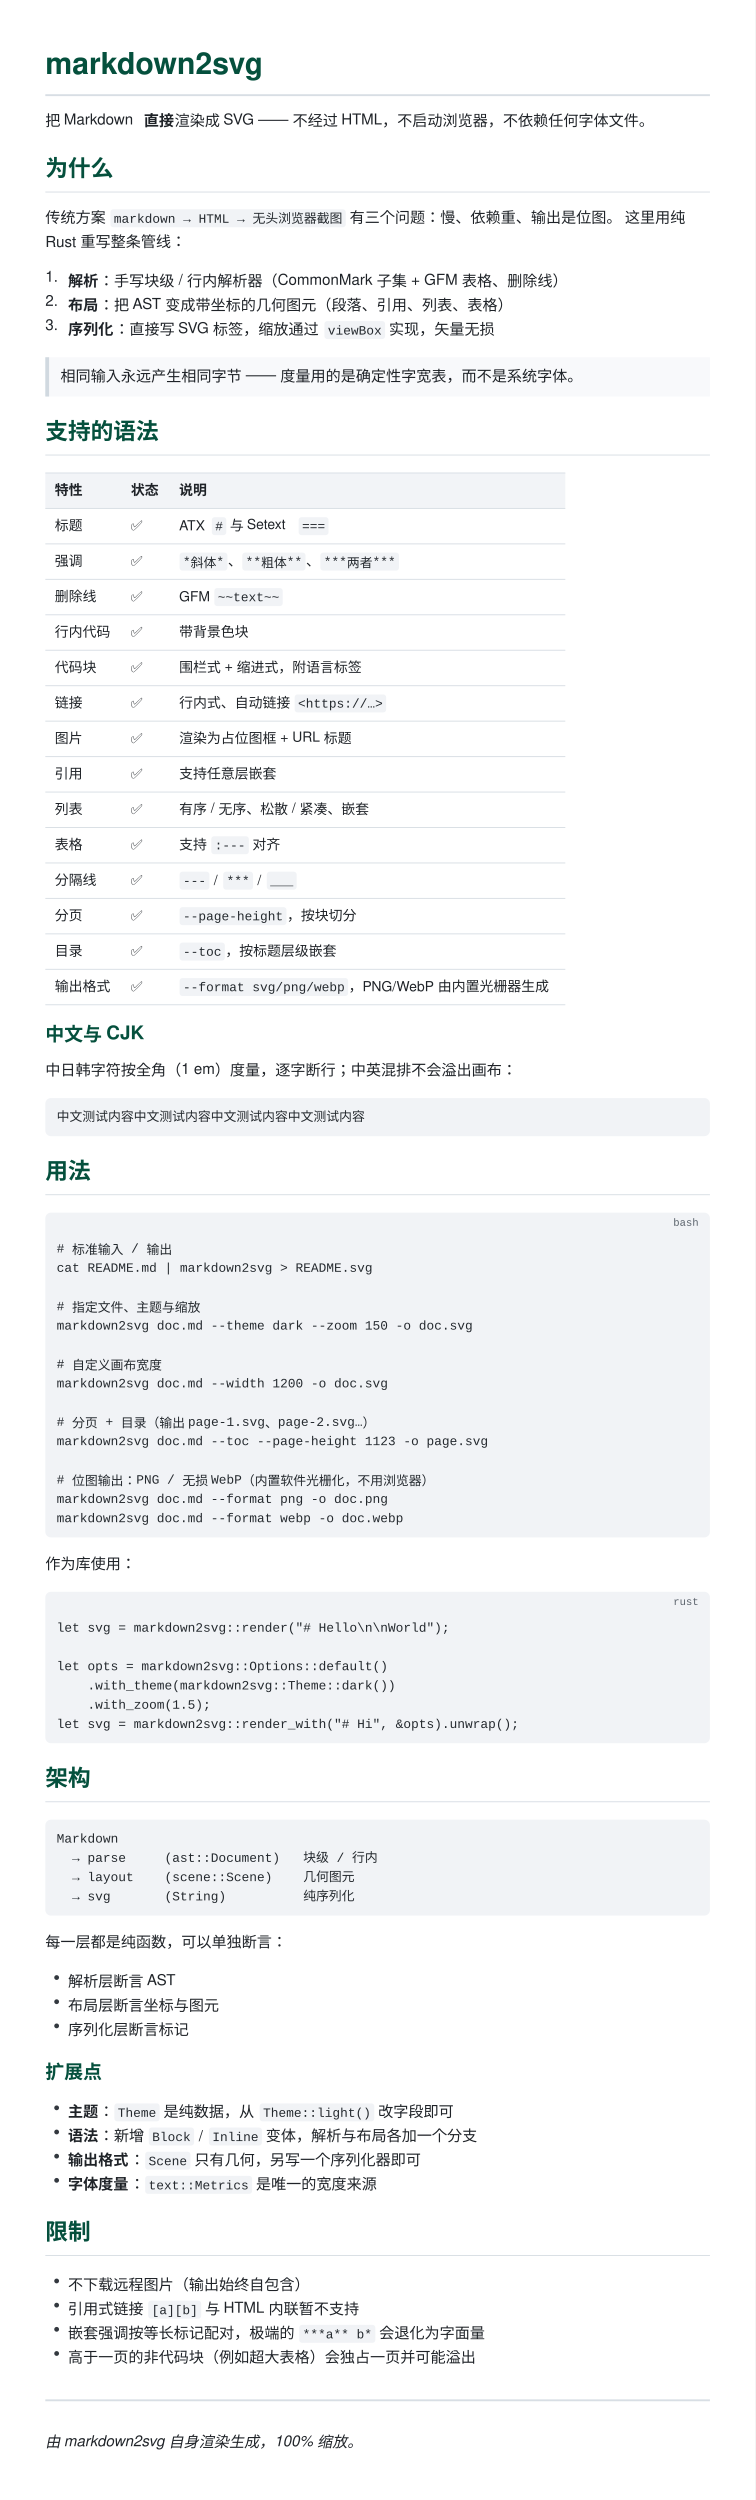
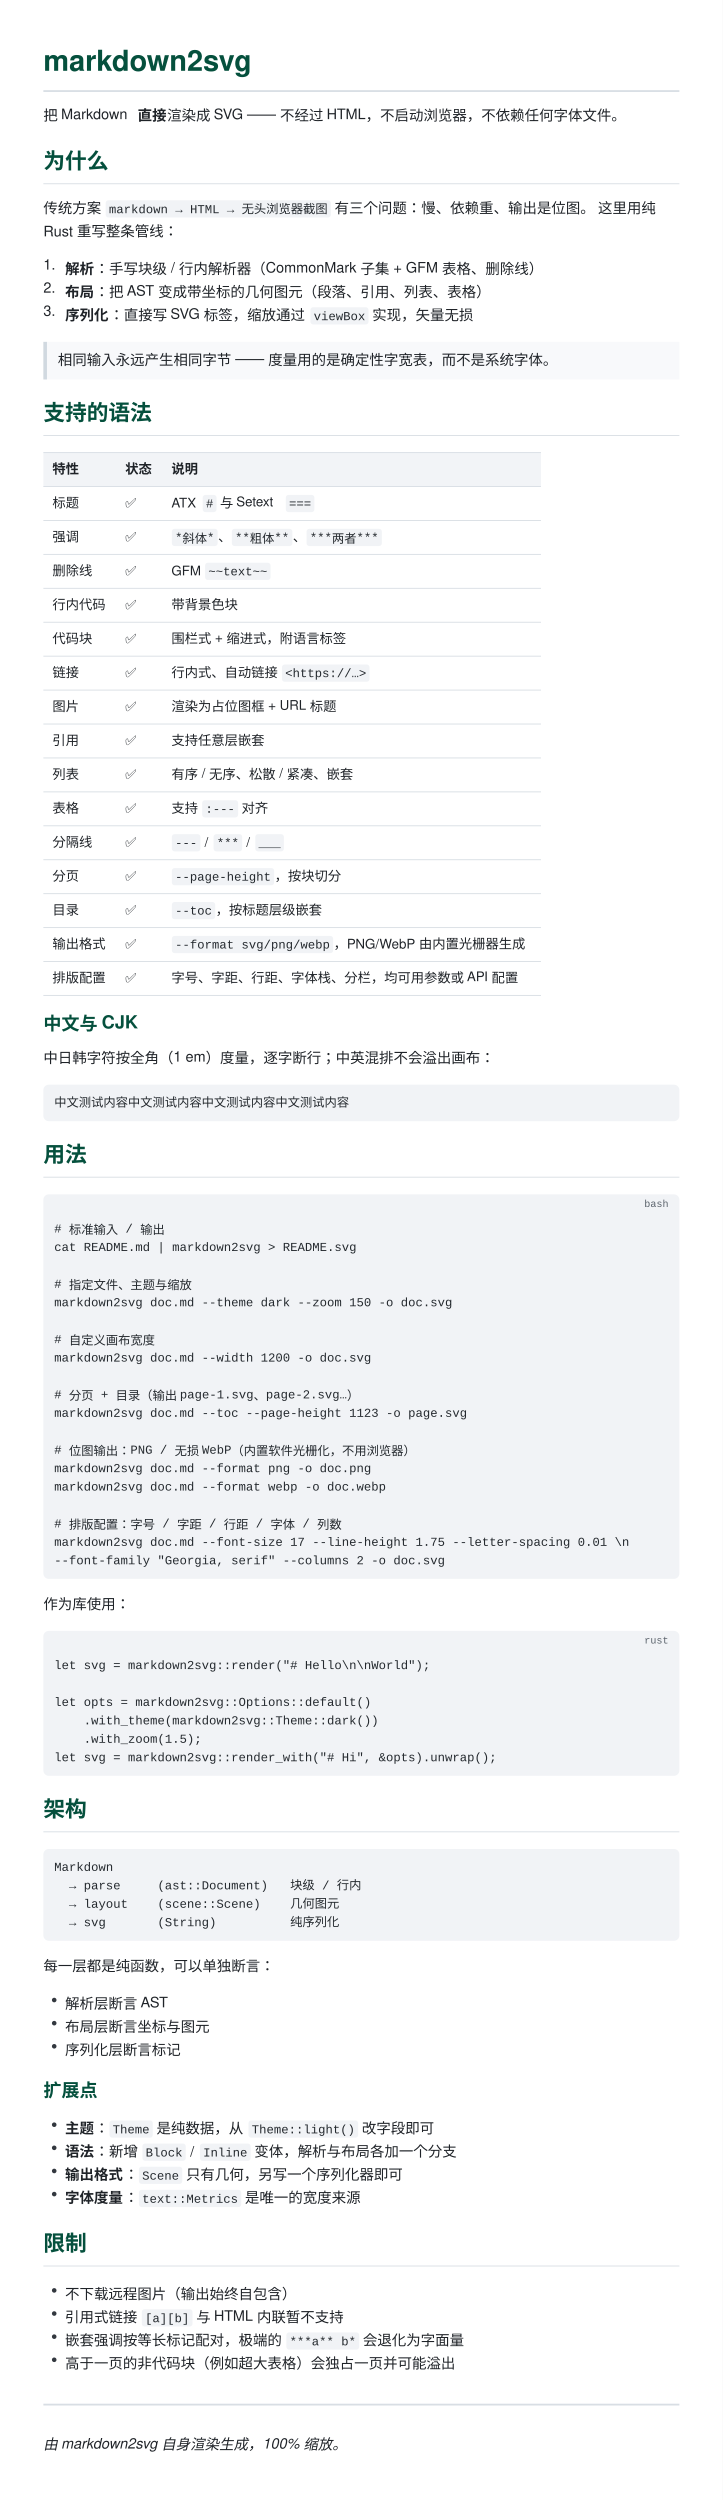
- <svg xmlns="http://www.w3.org/2000/svg" role="img" width="800" height="2648.08" viewBox="0 0 800 2648.08" font-family="Segoe UI, -apple-system, Helvetica, Arial, PingFang SC, Hiragino Sans GB, Microsoft YaHei, sans-serif">
-   <rect x="0" y="0" width="800" height="2648.08" fill="#ffffff" />
+ <svg xmlns="http://www.w3.org/2000/svg" role="img" width="800" height="2767.23" viewBox="0 0 800 2767.23" font-family="Segoe UI, -apple-system, Helvetica, Arial, PingFang SC, Hiragino Sans GB, Microsoft YaHei, sans-serif">
+   <rect x="0" y="0" width="800" height="2767.23" fill="#ffffff" />
  <text x="48" y="78.4" font-size="32" fill="#05503d" xml:space="preserve" font-weight="bold">markdown2svg</text>
  <line x1="48" y1="100.8" x2="752" y2="100.8" stroke="#d8dee4" stroke-width="2" />
  <text x="48" y="133.4" font-size="16" fill="#1f2328" xml:space="preserve">把 Markdown</text>
  <text x="152.32" y="133.4" font-size="16" fill="#1f2328" xml:space="preserve" font-weight="bold">直接</text>
  <text x="184.96" y="133.4" font-size="16" fill="#1f2328" xml:space="preserve">渲染成 SVG —— 不经过 HTML，不启动浏览器，不依赖任何字体文件。</text>
  <text x="48" y="186.6" font-size="24" fill="#05503d" xml:space="preserve" font-weight="bold">为什么</text>
  <line x1="48" y1="203.4" x2="752" y2="203.4" stroke="#d8dee4" stroke-width="1" />
  <text x="48" y="236" font-size="16" fill="#1f2328" xml:space="preserve">传统方案</text>
  <rect x="116.98" y="221.68" width="249.24" height="19.04" rx="3" fill="#f1f3f6" />
  <text x="120.56" y="236" font-size="13.6" fill="#24292e" xml:space="preserve" font-family="Cascadia Code, Consolas, Menlo, Monaco, 'Courier New', monospace">markdown → HTML → 无头浏览器截图</text>
  <text x="366.72" y="236" font-size="16" fill="#1f2328" xml:space="preserve"> 有三个问题：慢、依赖重、输出是位图。 这里用纯</text>
  <text x="48" y="261.6" font-size="16" fill="#1f2328" xml:space="preserve">Rust 重写整条管线：</text>
  <text x="48" y="298.4" font-size="16" fill="#1f2328" xml:space="preserve">1.</text>
  <text x="72.08" y="303.2" font-size="16" fill="#1f2328" xml:space="preserve" font-weight="bold">解析</text>
  <text x="104.72" y="303.2" font-size="16" fill="#1f2328" xml:space="preserve">：手写块级 / 行内解析器（CommonMark 子集 + GFM 表格、删除线）</text>
  <text x="48" y="324" font-size="16" fill="#1f2328" xml:space="preserve">2.</text>
  <text x="72.08" y="328.8" font-size="16" fill="#1f2328" xml:space="preserve" font-weight="bold">布局</text>
  <text x="104.72" y="328.8" font-size="16" fill="#1f2328" xml:space="preserve">：把 AST 变成带坐标的几何图元（段落、引用、列表、表格）</text>
  <text x="48" y="349.6" font-size="16" fill="#1f2328" xml:space="preserve">3.</text>
  <text x="72.08" y="354.4" font-size="16" fill="#1f2328" xml:space="preserve" font-weight="bold">序列化</text>
  <text x="121.04" y="354.4" font-size="16" fill="#1f2328" xml:space="preserve">：直接写 SVG 标签，缩放通过</text>
  <rect x="343.62" y="340.08" width="64.28" height="19.04" rx="3" fill="#f1f3f6" />
  <text x="347.2" y="354.4" font-size="13.6" fill="#24292e" xml:space="preserve" font-family="Cascadia Code, Consolas, Menlo, Monaco, 'Courier New', monospace">viewBox</text>
  <text x="408.4" y="354.4" font-size="16" fill="#1f2328" xml:space="preserve"> 实现，矢量无损</text>
  <rect x="48" y="378.4" width="704" height="41.6" fill="#f8f9fb" />
  <rect x="48" y="378.4" width="4" height="41.6" fill="#d1d9e0" />
  <text x="64" y="404" font-size="16" fill="#1f2328" xml:space="preserve">相同输入永远产生相同字节 —— 度量用的是确定性字宽表，而不是系统字体。</text>
  <text x="48" y="465.2" font-size="24" fill="#05503d" xml:space="preserve" font-weight="bold">支持的语法</text>
  <line x1="48" y1="482" x2="752" y2="482" stroke="#d8dee4" stroke-width="1" />
  <rect x="48" y="501" width="550.8" height="37.55" fill="#f2f4f7" />
  <text x="58" y="524.19" font-size="14.72" fill="#1f2328" xml:space="preserve" font-weight="bold">特性</text>
  <text x="138.58" y="524.19" font-size="14.72" fill="#1f2328" xml:space="preserve" font-weight="bold">状态</text>
  <text x="189.72" y="524.19" font-size="14.72" fill="#1f2328" xml:space="preserve" font-weight="bold">说明</text>
  <line x1="48" y1="501" x2="598.8" y2="501" stroke="#d8dee4" stroke-width="1" />
  <line x1="48" y1="538.55" x2="598.8" y2="538.55" stroke="#d8dee4" stroke-width="1" />
  <text x="58" y="561.74" font-size="14.72" fill="#1f2328" xml:space="preserve">标题</text>
  <text x="138.58" y="561.74" font-size="14.72" fill="#1f2328" xml:space="preserve">✅</text>
  <text x="189.72" y="561.74" font-size="14.72" fill="#1f2328" xml:space="preserve">ATX</text>
  <rect x="224.37" y="547.81" width="15.32" height="19.04" rx="3" fill="#f1f3f6" />
  <text x="227.95" y="561.74" font-size="13.6" fill="#24292e" xml:space="preserve" font-family="Cascadia Code, Consolas, Menlo, Monaco, 'Courier New', monospace">#</text>
  <text x="240.19" y="561.74" font-size="14.72" fill="#1f2328" xml:space="preserve"> 与 Setext</text>
  <rect x="316.35" y="547.81" width="31.64" height="19.04" rx="3" fill="#f1f3f6" />
  <text x="319.93" y="561.74" font-size="13.6" fill="#24292e" xml:space="preserve" font-family="Cascadia Code, Consolas, Menlo, Monaco, 'Courier New', monospace">===</text>
  <line x1="48" y1="576.1" x2="598.8" y2="576.1" stroke="#d8dee4" stroke-width="1" />
  <text x="58" y="599.3" font-size="14.72" fill="#1f2328" xml:space="preserve">强调</text>
  <text x="138.58" y="599.3" font-size="14.72" fill="#1f2328" xml:space="preserve">✅</text>
  <rect x="190.22" y="585.36" width="50.68" height="19.04" rx="3" fill="#f1f3f6" />
  <text x="193.8" y="599.3" font-size="13.6" fill="#24292e" xml:space="preserve" font-family="Cascadia Code, Consolas, Menlo, Monaco, 'Courier New', monospace">*斜体*</text>
  <text x="241.4" y="599.3" font-size="14.72" fill="#1f2328" xml:space="preserve">、</text>
  <rect x="256.62" y="585.36" width="67" height="19.04" rx="3" fill="#f1f3f6" />
  <text x="260.2" y="599.3" font-size="13.6" fill="#24292e" xml:space="preserve" font-family="Cascadia Code, Consolas, Menlo, Monaco, 'Courier New', monospace">**粗体**</text>
  <text x="324.12" y="599.3" font-size="14.72" fill="#1f2328" xml:space="preserve">、</text>
  <rect x="339.34" y="585.36" width="83.32" height="19.04" rx="3" fill="#f1f3f6" />
  <text x="342.92" y="599.3" font-size="13.6" fill="#24292e" xml:space="preserve" font-family="Cascadia Code, Consolas, Menlo, Monaco, 'Courier New', monospace">***两者***</text>
  <line x1="48" y1="613.66" x2="598.8" y2="613.66" stroke="#d8dee4" stroke-width="1" />
  <text x="58" y="636.85" font-size="14.72" fill="#1f2328" xml:space="preserve">删除线</text>
  <text x="138.58" y="636.85" font-size="14.72" fill="#1f2328" xml:space="preserve">✅</text>
  <text x="189.72" y="636.85" font-size="14.72" fill="#1f2328" xml:space="preserve">GFM</text>
  <rect x="227.02" y="622.91" width="72.44" height="19.04" rx="3" fill="#f1f3f6" />
  <text x="230.6" y="636.85" font-size="13.6" fill="#24292e" xml:space="preserve" font-family="Cascadia Code, Consolas, Menlo, Monaco, 'Courier New', monospace">~~text~~</text>
  <line x1="48" y1="651.21" x2="598.8" y2="651.21" stroke="#d8dee4" stroke-width="1" />
  <text x="58" y="674.4" font-size="14.72" fill="#1f2328" xml:space="preserve">行内代码</text>
  <text x="138.58" y="674.4" font-size="14.72" fill="#1f2328" xml:space="preserve">✅</text>
  <text x="189.72" y="674.4" font-size="14.72" fill="#1f2328" xml:space="preserve">带背景色块</text>
  <line x1="48" y1="688.76" x2="598.8" y2="688.76" stroke="#d8dee4" stroke-width="1" />
  <text x="58" y="711.95" font-size="14.72" fill="#1f2328" xml:space="preserve">代码块</text>
  <text x="138.58" y="711.95" font-size="14.72" fill="#1f2328" xml:space="preserve">✅</text>
  <text x="189.72" y="711.95" font-size="14.72" fill="#1f2328" xml:space="preserve">围栏式 + 缩进式，附语言标签</text>
  <line x1="48" y1="726.31" x2="598.8" y2="726.31" stroke="#d8dee4" stroke-width="1" />
  <text x="58" y="749.5" font-size="14.72" fill="#1f2328" xml:space="preserve">链接</text>
  <text x="138.58" y="749.5" font-size="14.72" fill="#1f2328" xml:space="preserve">✅</text>
  <text x="189.72" y="749.5" font-size="14.72" fill="#1f2328" xml:space="preserve">行内式、自动链接</text>
  <rect x="312.1" y="735.57" width="96.92" height="19.04" rx="3" fill="#f1f3f6" />
  <text x="315.68" y="749.5" font-size="13.6" fill="#24292e" xml:space="preserve" font-family="Cascadia Code, Consolas, Menlo, Monaco, 'Courier New', monospace">&lt;https://…&gt;</text>
  <line x1="48" y1="763.86" x2="598.8" y2="763.86" stroke="#d8dee4" stroke-width="1" />
  <text x="58" y="787.06" font-size="14.72" fill="#1f2328" xml:space="preserve">图片</text>
  <text x="138.58" y="787.06" font-size="14.72" fill="#1f2328" xml:space="preserve">✅</text>
  <text x="189.72" y="787.06" font-size="14.72" fill="#1f2328" xml:space="preserve">渲染为占位图框 + URL 标题</text>
  <line x1="48" y1="801.42" x2="598.8" y2="801.42" stroke="#d8dee4" stroke-width="1" />
  <text x="58" y="824.61" font-size="14.72" fill="#1f2328" xml:space="preserve">引用</text>
  <text x="138.58" y="824.61" font-size="14.72" fill="#1f2328" xml:space="preserve">✅</text>
  <text x="189.72" y="824.61" font-size="14.72" fill="#1f2328" xml:space="preserve">支持任意层嵌套</text>
  <line x1="48" y1="838.97" x2="598.8" y2="838.97" stroke="#d8dee4" stroke-width="1" />
  <text x="58" y="862.16" font-size="14.72" fill="#1f2328" xml:space="preserve">列表</text>
  <text x="138.58" y="862.16" font-size="14.72" fill="#1f2328" xml:space="preserve">✅</text>
  <text x="189.72" y="862.16" font-size="14.72" fill="#1f2328" xml:space="preserve">有序 / 无序、松散 / 紧凑、嵌套</text>
  <line x1="48" y1="876.52" x2="598.8" y2="876.52" stroke="#d8dee4" stroke-width="1" />
  <text x="58" y="899.71" font-size="14.72" fill="#1f2328" xml:space="preserve">表格</text>
  <text x="138.58" y="899.71" font-size="14.72" fill="#1f2328" xml:space="preserve">✅</text>
  <text x="189.72" y="899.71" font-size="14.72" fill="#1f2328" xml:space="preserve">支持</text>
  <rect x="223.78" y="885.78" width="39.8" height="19.04" rx="3" fill="#f1f3f6" />
  <text x="227.36" y="899.71" font-size="13.6" fill="#24292e" xml:space="preserve" font-family="Cascadia Code, Consolas, Menlo, Monaco, 'Courier New', monospace">:---</text>
  <text x="264.08" y="899.71" font-size="14.72" fill="#1f2328" xml:space="preserve"> 对齐</text>
  <line x1="48" y1="914.07" x2="598.8" y2="914.07" stroke="#d8dee4" stroke-width="1" />
  <text x="58" y="937.26" font-size="14.72" fill="#1f2328" xml:space="preserve">分隔线</text>
  <text x="138.58" y="937.26" font-size="14.72" fill="#1f2328" xml:space="preserve">✅</text>
  <rect x="190.22" y="923.33" width="31.64" height="19.04" rx="3" fill="#f1f3f6" />
  <text x="193.8" y="937.26" font-size="13.6" fill="#24292e" xml:space="preserve" font-family="Cascadia Code, Consolas, Menlo, Monaco, 'Courier New', monospace">---</text>
  <text x="222.36" y="937.26" font-size="14.72" fill="#1f2328" xml:space="preserve"> /</text>
  <rect x="236.41" y="923.33" width="31.64" height="19.04" rx="3" fill="#f1f3f6" />
  <text x="239.99" y="937.26" font-size="13.6" fill="#24292e" xml:space="preserve" font-family="Cascadia Code, Consolas, Menlo, Monaco, 'Courier New', monospace">***</text>
  <text x="268.55" y="937.26" font-size="14.72" fill="#1f2328" xml:space="preserve"> /</text>
  <rect x="282.59" y="923.33" width="31.64" height="19.04" rx="3" fill="#f1f3f6" />
  <text x="286.17" y="937.26" font-size="13.6" fill="#24292e" xml:space="preserve" font-family="Cascadia Code, Consolas, Menlo, Monaco, 'Courier New', monospace">___</text>
  <line x1="48" y1="951.62" x2="598.8" y2="951.62" stroke="#d8dee4" stroke-width="1" />
  <text x="58" y="974.82" font-size="14.72" fill="#1f2328" xml:space="preserve">分页</text>
  <text x="138.58" y="974.82" font-size="14.72" fill="#1f2328" xml:space="preserve">✅</text>
  <rect x="190.22" y="960.88" width="113.24" height="19.04" rx="3" fill="#f1f3f6" />
  <text x="193.8" y="974.82" font-size="13.6" fill="#24292e" xml:space="preserve" font-family="Cascadia Code, Consolas, Menlo, Monaco, 'Courier New', monospace">--page-height</text>
  <text x="303.96" y="974.82" font-size="14.72" fill="#1f2328" xml:space="preserve">，按块切分</text>
  <line x1="48" y1="989.18" x2="598.8" y2="989.18" stroke="#d8dee4" stroke-width="1" />
  <text x="58" y="1012.37" font-size="14.72" fill="#1f2328" xml:space="preserve">目录</text>
  <text x="138.58" y="1012.37" font-size="14.72" fill="#1f2328" xml:space="preserve">✅</text>
  <rect x="190.22" y="998.43" width="47.96" height="19.04" rx="3" fill="#f1f3f6" />
  <text x="193.8" y="1012.37" font-size="13.6" fill="#24292e" xml:space="preserve" font-family="Cascadia Code, Consolas, Menlo, Monaco, 'Courier New', monospace">--toc</text>
  <text x="238.68" y="1012.37" font-size="14.72" fill="#1f2328" xml:space="preserve">，按标题层级嵌套</text>
  <line x1="48" y1="1026.73" x2="598.8" y2="1026.73" stroke="#d8dee4" stroke-width="1" />
  <text x="58" y="1049.92" font-size="14.72" fill="#1f2328" xml:space="preserve">输出格式</text>
  <text x="138.58" y="1049.92" font-size="14.72" fill="#1f2328" xml:space="preserve">✅</text>
  <rect x="190.22" y="1035.98" width="178.52" height="19.04" rx="3" fill="#f1f3f6" />
  <text x="193.8" y="1049.92" font-size="13.6" fill="#24292e" xml:space="preserve" font-family="Cascadia Code, Consolas, Menlo, Monaco, 'Courier New', monospace">--format svg/png/webp</text>
  <text x="369.24" y="1049.92" font-size="14.72" fill="#1f2328" xml:space="preserve">，PNG/WebP 由内置光栅器生成</text>
  <line x1="48" y1="1064.28" x2="598.8" y2="1064.28" stroke="#d8dee4" stroke-width="1" />
-   <text x="48" y="1102.48" font-size="20" fill="#05503d" xml:space="preserve" font-weight="bold">中文与 CJK</text>
-   <text x="48" y="1139.08" font-size="16" fill="#1f2328" xml:space="preserve">中日韩字符按全角（1 em）度量，逐字断行；中英混排不会溢出画布：</text>
-   <rect x="48" y="1163.08" width="704" height="40.4" rx="6" fill="#f1f3f6" />
-   <text x="60" y="1187.36" font-size="13.6" fill="#24292e" xml:space="preserve" font-family="Cascadia Code, Consolas, Menlo, Monaco, 'Courier New', monospace">中文测试内容中文测试内容中文测试内容中文测试内容</text>
-   <text x="48" y="1248.68" font-size="24" fill="#05503d" xml:space="preserve" font-weight="bold">用法</text>
-   <line x1="48" y1="1265.48" x2="752" y2="1265.48" stroke="#d8dee4" stroke-width="1" />
-   <rect x="48" y="1284.48" width="704" height="344" rx="6" fill="#f1f3f6" />
-   <text x="713.12" y="1298.44" font-size="11.2" fill="#5b636c" xml:space="preserve" font-family="Cascadia Code, Consolas, Menlo, Monaco, 'Courier New', monospace">bash</text>
-   <text x="60" y="1326.76" font-size="13.6" fill="#24292e" xml:space="preserve" font-family="Cascadia Code, Consolas, Menlo, Monaco, 'Courier New', monospace"># 标准输入 / 输出</text>
-   <text x="60" y="1347.16" font-size="13.6" fill="#24292e" xml:space="preserve" font-family="Cascadia Code, Consolas, Menlo, Monaco, 'Courier New', monospace">cat README.md | markdown2svg &gt; README.svg</text>
-   <text x="60" y="1387.96" font-size="13.6" fill="#24292e" xml:space="preserve" font-family="Cascadia Code, Consolas, Menlo, Monaco, 'Courier New', monospace"># 指定文件、主题与缩放</text>
-   <text x="60" y="1408.36" font-size="13.6" fill="#24292e" xml:space="preserve" font-family="Cascadia Code, Consolas, Menlo, Monaco, 'Courier New', monospace">markdown2svg doc.md --theme dark --zoom 150 -o doc.svg</text>
-   <text x="60" y="1449.16" font-size="13.6" fill="#24292e" xml:space="preserve" font-family="Cascadia Code, Consolas, Menlo, Monaco, 'Courier New', monospace"># 自定义画布宽度</text>
-   <text x="60" y="1469.56" font-size="13.6" fill="#24292e" xml:space="preserve" font-family="Cascadia Code, Consolas, Menlo, Monaco, 'Courier New', monospace">markdown2svg doc.md --width 1200 -o doc.svg</text>
-   <text x="60" y="1510.36" font-size="13.6" fill="#24292e" xml:space="preserve" font-family="Cascadia Code, Consolas, Menlo, Monaco, 'Courier New', monospace"># 分页 + 目录（输出 page-1.svg、page-2.svg…）</text>
-   <text x="60" y="1530.76" font-size="13.6" fill="#24292e" xml:space="preserve" font-family="Cascadia Code, Consolas, Menlo, Monaco, 'Courier New', monospace">markdown2svg doc.md --toc --page-height 1123 -o page.svg</text>
-   <text x="60" y="1571.56" font-size="13.6" fill="#24292e" xml:space="preserve" font-family="Cascadia Code, Consolas, Menlo, Monaco, 'Courier New', monospace"># 位图输出：PNG / 无损 WebP（内置软件光栅化，不用浏览器）</text>
-   <text x="60" y="1591.96" font-size="13.6" fill="#24292e" xml:space="preserve" font-family="Cascadia Code, Consolas, Menlo, Monaco, 'Courier New', monospace">markdown2svg doc.md --format png -o doc.png</text>
-   <text x="60" y="1612.36" font-size="13.6" fill="#24292e" xml:space="preserve" font-family="Cascadia Code, Consolas, Menlo, Monaco, 'Courier New', monospace">markdown2svg doc.md --format webp -o doc.webp</text>
-   <text x="48" y="1662.08" font-size="16" fill="#1f2328" xml:space="preserve">作为库使用：</text>
-   <rect x="48" y="1686.08" width="704" height="160.4" rx="6" fill="#f1f3f6" />
-   <text x="713.12" y="1700.04" font-size="11.2" fill="#5b636c" xml:space="preserve" font-family="Cascadia Code, Consolas, Menlo, Monaco, 'Courier New', monospace">rust</text>
-   <text x="60" y="1728.36" font-size="13.6" fill="#24292e" xml:space="preserve" font-family="Cascadia Code, Consolas, Menlo, Monaco, 'Courier New', monospace">let svg = markdown2svg::render("# Hello\n\nWorld");</text>
-   <text x="60" y="1769.16" font-size="13.6" fill="#24292e" xml:space="preserve" font-family="Cascadia Code, Consolas, Menlo, Monaco, 'Courier New', monospace">let opts = markdown2svg::Options::default()</text>
-   <text x="60" y="1789.56" font-size="13.6" fill="#24292e" xml:space="preserve" font-family="Cascadia Code, Consolas, Menlo, Monaco, 'Courier New', monospace">    .with_theme(markdown2svg::Theme::dark())</text>
-   <text x="60" y="1809.96" font-size="13.6" fill="#24292e" xml:space="preserve" font-family="Cascadia Code, Consolas, Menlo, Monaco, 'Courier New', monospace">    .with_zoom(1.5);</text>
-   <text x="60" y="1830.36" font-size="13.6" fill="#24292e" xml:space="preserve" font-family="Cascadia Code, Consolas, Menlo, Monaco, 'Courier New', monospace">let svg = markdown2svg::render_with("# Hi", &amp;opts).unwrap();</text>
-   <text x="48" y="1891.68" font-size="24" fill="#05503d" xml:space="preserve" font-weight="bold">架构</text>
-   <line x1="48" y1="1908.48" x2="752" y2="1908.48" stroke="#d8dee4" stroke-width="1" />
-   <rect x="48" y="1927.48" width="704" height="101.6" rx="6" fill="#f1f3f6" />
-   <text x="60" y="1951.76" font-size="13.6" fill="#24292e" xml:space="preserve" font-family="Cascadia Code, Consolas, Menlo, Monaco, 'Courier New', monospace">Markdown</text>
-   <text x="60" y="1972.16" font-size="13.6" fill="#24292e" xml:space="preserve" font-family="Cascadia Code, Consolas, Menlo, Monaco, 'Courier New', monospace">  → parse     (ast::Document)   块级 / 行内</text>
-   <text x="60" y="1992.56" font-size="13.6" fill="#24292e" xml:space="preserve" font-family="Cascadia Code, Consolas, Menlo, Monaco, 'Courier New', monospace">  → layout    (scene::Scene)    几何图元</text>
-   <text x="60" y="2012.96" font-size="13.6" fill="#24292e" xml:space="preserve" font-family="Cascadia Code, Consolas, Menlo, Monaco, 'Courier New', monospace">  → svg       (String)          纯序列化</text>
-   <text x="48" y="2062.68" font-size="16" fill="#1f2328" xml:space="preserve">每一层都是纯函数，可以单独断言：</text>
-   <rect x="57.44" y="2092.12" width="5.12" height="5.12" rx="2.56" fill="#33383f" />
-   <text x="72" y="2104.28" font-size="16" fill="#1f2328" xml:space="preserve">解析层断言 AST</text>
-   <rect x="57.44" y="2117.72" width="5.12" height="5.12" rx="2.56" fill="#33383f" />
-   <text x="72" y="2129.88" font-size="16" fill="#1f2328" xml:space="preserve">布局层断言坐标与图元</text>
-   <rect x="57.44" y="2143.32" width="5.12" height="5.12" rx="2.56" fill="#33383f" />
-   <text x="72" y="2155.48" font-size="16" fill="#1f2328" xml:space="preserve">序列化层断言标记</text>
-   <text x="48" y="2201.68" font-size="20" fill="#05503d" xml:space="preserve" font-weight="bold">扩展点</text>
-   <rect x="57.44" y="2230.12" width="5.12" height="5.12" rx="2.56" fill="#33383f" />
-   <text x="72" y="2242.28" font-size="16" fill="#1f2328" xml:space="preserve" font-weight="bold">主题</text>
-   <text x="104.64" y="2242.28" font-size="16" fill="#1f2328" xml:space="preserve">：</text>
-   <rect x="121.14" y="2227.96" width="47.96" height="19.04" rx="3" fill="#f1f3f6" />
-   <text x="124.72" y="2242.28" font-size="13.6" fill="#24292e" xml:space="preserve" font-family="Cascadia Code, Consolas, Menlo, Monaco, 'Courier New', monospace">Theme</text>
-   <text x="169.6" y="2242.28" font-size="16" fill="#1f2328" xml:space="preserve"> 是纯数据，从</text>
-   <rect x="275.06" y="2227.96" width="121.4" height="19.04" rx="3" fill="#f1f3f6" />
-   <text x="278.64" y="2242.28" font-size="13.6" fill="#24292e" xml:space="preserve" font-family="Cascadia Code, Consolas, Menlo, Monaco, 'Courier New', monospace">Theme::light()</text>
-   <text x="396.96" y="2242.28" font-size="16" fill="#1f2328" xml:space="preserve"> 改字段即可</text>
-   <rect x="57.44" y="2255.72" width="5.12" height="5.12" rx="2.56" fill="#33383f" />
-   <text x="72" y="2267.88" font-size="16" fill="#1f2328" xml:space="preserve" font-weight="bold">语法</text>
-   <text x="104.64" y="2267.88" font-size="16" fill="#1f2328" xml:space="preserve">：新增</text>
-   <rect x="157.62" y="2253.56" width="47.96" height="19.04" rx="3" fill="#f1f3f6" />
-   <text x="161.2" y="2267.88" font-size="13.6" fill="#24292e" xml:space="preserve" font-family="Cascadia Code, Consolas, Menlo, Monaco, 'Courier New', monospace">Block</text>
-   <text x="206.08" y="2267.88" font-size="16" fill="#1f2328" xml:space="preserve"> /</text>
-   <rect x="221.3" y="2253.56" width="56.12" height="19.04" rx="3" fill="#f1f3f6" />
-   <text x="224.88" y="2267.88" font-size="13.6" fill="#24292e" xml:space="preserve" font-family="Cascadia Code, Consolas, Menlo, Monaco, 'Courier New', monospace">Inline</text>
-   <text x="277.92" y="2267.88" font-size="16" fill="#1f2328" xml:space="preserve"> 变体，解析与布局各加一个分支</text>
-   <rect x="57.44" y="2281.32" width="5.12" height="5.12" rx="2.56" fill="#33383f" />
-   <text x="72" y="2293.48" font-size="16" fill="#1f2328" xml:space="preserve" font-weight="bold">输出格式</text>
-   <text x="137.28" y="2293.48" font-size="16" fill="#1f2328" xml:space="preserve">：</text>
-   <rect x="153.78" y="2279.16" width="47.96" height="19.04" rx="3" fill="#f1f3f6" />
-   <text x="157.36" y="2293.48" font-size="13.6" fill="#24292e" xml:space="preserve" font-family="Cascadia Code, Consolas, Menlo, Monaco, 'Courier New', monospace">Scene</text>
-   <text x="202.24" y="2293.48" font-size="16" fill="#1f2328" xml:space="preserve"> 只有几何，另写一个序列化器即可</text>
-   <rect x="57.44" y="2306.92" width="5.12" height="5.12" rx="2.56" fill="#33383f" />
-   <text x="72" y="2319.08" font-size="16" fill="#1f2328" xml:space="preserve" font-weight="bold">字体度量</text>
-   <text x="137.28" y="2319.08" font-size="16" fill="#1f2328" xml:space="preserve">：</text>
-   <rect x="153.78" y="2304.76" width="113.24" height="19.04" rx="3" fill="#f1f3f6" />
-   <text x="157.36" y="2319.08" font-size="13.6" fill="#24292e" xml:space="preserve" font-family="Cascadia Code, Consolas, Menlo, Monaco, 'Courier New', monospace">text::Metrics</text>
-   <text x="267.52" y="2319.08" font-size="16" fill="#1f2328" xml:space="preserve"> 是唯一的宽度来源</text>
-   <text x="48" y="2372.28" font-size="24" fill="#05503d" xml:space="preserve" font-weight="bold">限制</text>
-   <line x1="48" y1="2389.08" x2="752" y2="2389.08" stroke="#d8dee4" stroke-width="1" />
-   <rect x="57.44" y="2413.52" width="5.12" height="5.12" rx="2.56" fill="#33383f" />
-   <text x="72" y="2425.68" font-size="16" fill="#1f2328" xml:space="preserve">不下载远程图片（输出始终自包含）</text>
-   <rect x="57.44" y="2439.12" width="5.12" height="5.12" rx="2.56" fill="#33383f" />
-   <text x="72" y="2451.28" font-size="16" fill="#1f2328" xml:space="preserve">引用式链接</text>
-   <rect x="156.98" y="2436.96" width="56.12" height="19.04" rx="3" fill="#f1f3f6" />
-   <text x="160.56" y="2451.28" font-size="13.6" fill="#24292e" xml:space="preserve" font-family="Cascadia Code, Consolas, Menlo, Monaco, 'Courier New', monospace">[a][b]</text>
-   <text x="213.6" y="2451.28" font-size="16" fill="#1f2328" xml:space="preserve"> 与 HTML 内联暂不支持</text>
-   <rect x="57.44" y="2464.72" width="5.12" height="5.12" rx="2.56" fill="#33383f" />
-   <text x="72" y="2476.88" font-size="16" fill="#1f2328" xml:space="preserve">嵌套强调按等长标记配对，极端的</text>
-   <rect x="316.98" y="2462.56" width="80.6" height="19.04" rx="3" fill="#f1f3f6" />
-   <text x="320.56" y="2476.88" font-size="13.6" fill="#24292e" xml:space="preserve" font-family="Cascadia Code, Consolas, Menlo, Monaco, 'Courier New', monospace">***a** b*</text>
-   <text x="398.08" y="2476.88" font-size="16" fill="#1f2328" xml:space="preserve"> 会退化为字面量</text>
-   <rect x="57.44" y="2490.32" width="5.12" height="5.12" rx="2.56" fill="#33383f" />
-   <text x="72" y="2502.48" font-size="16" fill="#1f2328" xml:space="preserve">高于一页的非代码块（例如超大表格）会独占一页并可能溢出</text>
-   <line x1="48" y1="2542.48" x2="752" y2="2542.48" stroke="#d8dee4" stroke-width="2" />
-   <text x="48" y="2592.08" font-size="16" fill="#1f2328" xml:space="preserve" font-style="italic">由 markdown2svg 自身渲染生成，100% 缩放。</text>
+   <text x="58" y="1087.47" font-size="14.72" fill="#1f2328" xml:space="preserve">排版配置</text>
+   <text x="138.58" y="1087.47" font-size="14.72" fill="#1f2328" xml:space="preserve">✅</text>
+   <text x="189.72" y="1087.47" font-size="14.72" fill="#1f2328" xml:space="preserve">字号、字距、行距、字体栈、分栏，均可用参数或 API 配置</text>
+   <line x1="48" y1="1101.83" x2="598.8" y2="1101.83" stroke="#d8dee4" stroke-width="1" />
+   <text x="48" y="1140.03" font-size="20" fill="#05503d" xml:space="preserve" font-weight="bold">中文与 CJK</text>
+   <text x="48" y="1176.63" font-size="16" fill="#1f2328" xml:space="preserve">中日韩字符按全角（1 em）度量，逐字断行；中英混排不会溢出画布：</text>
+   <rect x="48" y="1200.63" width="704" height="40.4" rx="6" fill="#f1f3f6" />
+   <text x="60" y="1224.91" font-size="13.6" fill="#24292e" xml:space="preserve" font-family="Cascadia Code, Consolas, Menlo, Monaco, 'Courier New', monospace">中文测试内容中文测试内容中文测试内容中文测试内容</text>
+   <text x="48" y="1286.23" font-size="24" fill="#05503d" xml:space="preserve" font-weight="bold">用法</text>
+   <line x1="48" y1="1303.03" x2="752" y2="1303.03" stroke="#d8dee4" stroke-width="1" />
+   <rect x="48" y="1322.03" width="704" height="425.6" rx="6" fill="#f1f3f6" />
+   <text x="713.12" y="1335.99" font-size="11.2" fill="#5b636c" xml:space="preserve" font-family="Cascadia Code, Consolas, Menlo, Monaco, 'Courier New', monospace">bash</text>
+   <text x="60" y="1364.31" font-size="13.6" fill="#24292e" xml:space="preserve" font-family="Cascadia Code, Consolas, Menlo, Monaco, 'Courier New', monospace"># 标准输入 / 输出</text>
+   <text x="60" y="1384.71" font-size="13.6" fill="#24292e" xml:space="preserve" font-family="Cascadia Code, Consolas, Menlo, Monaco, 'Courier New', monospace">cat README.md | markdown2svg &gt; README.svg</text>
+   <text x="60" y="1425.51" font-size="13.6" fill="#24292e" xml:space="preserve" font-family="Cascadia Code, Consolas, Menlo, Monaco, 'Courier New', monospace"># 指定文件、主题与缩放</text>
+   <text x="60" y="1445.91" font-size="13.6" fill="#24292e" xml:space="preserve" font-family="Cascadia Code, Consolas, Menlo, Monaco, 'Courier New', monospace">markdown2svg doc.md --theme dark --zoom 150 -o doc.svg</text>
+   <text x="60" y="1486.71" font-size="13.6" fill="#24292e" xml:space="preserve" font-family="Cascadia Code, Consolas, Menlo, Monaco, 'Courier New', monospace"># 自定义画布宽度</text>
+   <text x="60" y="1507.11" font-size="13.6" fill="#24292e" xml:space="preserve" font-family="Cascadia Code, Consolas, Menlo, Monaco, 'Courier New', monospace">markdown2svg doc.md --width 1200 -o doc.svg</text>
+   <text x="60" y="1547.91" font-size="13.6" fill="#24292e" xml:space="preserve" font-family="Cascadia Code, Consolas, Menlo, Monaco, 'Courier New', monospace"># 分页 + 目录（输出 page-1.svg、page-2.svg…）</text>
+   <text x="60" y="1568.31" font-size="13.6" fill="#24292e" xml:space="preserve" font-family="Cascadia Code, Consolas, Menlo, Monaco, 'Courier New', monospace">markdown2svg doc.md --toc --page-height 1123 -o page.svg</text>
+   <text x="60" y="1609.11" font-size="13.6" fill="#24292e" xml:space="preserve" font-family="Cascadia Code, Consolas, Menlo, Monaco, 'Courier New', monospace"># 位图输出：PNG / 无损 WebP（内置软件光栅化，不用浏览器）</text>
+   <text x="60" y="1629.51" font-size="13.6" fill="#24292e" xml:space="preserve" font-family="Cascadia Code, Consolas, Menlo, Monaco, 'Courier New', monospace">markdown2svg doc.md --format png -o doc.png</text>
+   <text x="60" y="1649.91" font-size="13.6" fill="#24292e" xml:space="preserve" font-family="Cascadia Code, Consolas, Menlo, Monaco, 'Courier New', monospace">markdown2svg doc.md --format webp -o doc.webp</text>
+   <text x="60" y="1690.71" font-size="13.6" fill="#24292e" xml:space="preserve" font-family="Cascadia Code, Consolas, Menlo, Monaco, 'Courier New', monospace"># 排版配置：字号 / 字距 / 行距 / 字体 / 列数</text>
+   <text x="60" y="1711.11" font-size="13.6" fill="#24292e" xml:space="preserve" font-family="Cascadia Code, Consolas, Menlo, Monaco, 'Courier New', monospace">markdown2svg doc.md --font-size 17 --line-height 1.75 --letter-spacing 0.01 \n  </text>
+   <text x="60" y="1731.51" font-size="13.6" fill="#24292e" xml:space="preserve" font-family="Cascadia Code, Consolas, Menlo, Monaco, 'Courier New', monospace">--font-family "Georgia, serif" --columns 2 -o doc.svg</text>
+   <text x="48" y="1781.23" font-size="16" fill="#1f2328" xml:space="preserve">作为库使用：</text>
+   <rect x="48" y="1805.23" width="704" height="160.4" rx="6" fill="#f1f3f6" />
+   <text x="713.12" y="1819.19" font-size="11.2" fill="#5b636c" xml:space="preserve" font-family="Cascadia Code, Consolas, Menlo, Monaco, 'Courier New', monospace">rust</text>
+   <text x="60" y="1847.51" font-size="13.6" fill="#24292e" xml:space="preserve" font-family="Cascadia Code, Consolas, Menlo, Monaco, 'Courier New', monospace">let svg = markdown2svg::render("# Hello\n\nWorld");</text>
+   <text x="60" y="1888.31" font-size="13.6" fill="#24292e" xml:space="preserve" font-family="Cascadia Code, Consolas, Menlo, Monaco, 'Courier New', monospace">let opts = markdown2svg::Options::default()</text>
+   <text x="60" y="1908.71" font-size="13.6" fill="#24292e" xml:space="preserve" font-family="Cascadia Code, Consolas, Menlo, Monaco, 'Courier New', monospace">    .with_theme(markdown2svg::Theme::dark())</text>
+   <text x="60" y="1929.11" font-size="13.6" fill="#24292e" xml:space="preserve" font-family="Cascadia Code, Consolas, Menlo, Monaco, 'Courier New', monospace">    .with_zoom(1.5);</text>
+   <text x="60" y="1949.51" font-size="13.6" fill="#24292e" xml:space="preserve" font-family="Cascadia Code, Consolas, Menlo, Monaco, 'Courier New', monospace">let svg = markdown2svg::render_with("# Hi", &amp;opts).unwrap();</text>
+   <text x="48" y="2010.83" font-size="24" fill="#05503d" xml:space="preserve" font-weight="bold">架构</text>
+   <line x1="48" y1="2027.63" x2="752" y2="2027.63" stroke="#d8dee4" stroke-width="1" />
+   <rect x="48" y="2046.63" width="704" height="101.6" rx="6" fill="#f1f3f6" />
+   <text x="60" y="2070.91" font-size="13.6" fill="#24292e" xml:space="preserve" font-family="Cascadia Code, Consolas, Menlo, Monaco, 'Courier New', monospace">Markdown</text>
+   <text x="60" y="2091.31" font-size="13.6" fill="#24292e" xml:space="preserve" font-family="Cascadia Code, Consolas, Menlo, Monaco, 'Courier New', monospace">  → parse     (ast::Document)   块级 / 行内</text>
+   <text x="60" y="2111.71" font-size="13.6" fill="#24292e" xml:space="preserve" font-family="Cascadia Code, Consolas, Menlo, Monaco, 'Courier New', monospace">  → layout    (scene::Scene)    几何图元</text>
+   <text x="60" y="2132.11" font-size="13.6" fill="#24292e" xml:space="preserve" font-family="Cascadia Code, Consolas, Menlo, Monaco, 'Courier New', monospace">  → svg       (String)          纯序列化</text>
+   <text x="48" y="2181.83" font-size="16" fill="#1f2328" xml:space="preserve">每一层都是纯函数，可以单独断言：</text>
+   <rect x="57.44" y="2211.27" width="5.12" height="5.12" rx="2.56" fill="#33383f" />
+   <text x="72" y="2223.43" font-size="16" fill="#1f2328" xml:space="preserve">解析层断言 AST</text>
+   <rect x="57.44" y="2236.87" width="5.12" height="5.12" rx="2.56" fill="#33383f" />
+   <text x="72" y="2249.03" font-size="16" fill="#1f2328" xml:space="preserve">布局层断言坐标与图元</text>
+   <rect x="57.44" y="2262.47" width="5.12" height="5.12" rx="2.56" fill="#33383f" />
+   <text x="72" y="2274.63" font-size="16" fill="#1f2328" xml:space="preserve">序列化层断言标记</text>
+   <text x="48" y="2320.83" font-size="20" fill="#05503d" xml:space="preserve" font-weight="bold">扩展点</text>
+   <rect x="57.44" y="2349.27" width="5.12" height="5.12" rx="2.56" fill="#33383f" />
+   <text x="72" y="2361.43" font-size="16" fill="#1f2328" xml:space="preserve" font-weight="bold">主题</text>
+   <text x="104.64" y="2361.43" font-size="16" fill="#1f2328" xml:space="preserve">：</text>
+   <rect x="121.14" y="2347.11" width="47.96" height="19.04" rx="3" fill="#f1f3f6" />
+   <text x="124.72" y="2361.43" font-size="13.6" fill="#24292e" xml:space="preserve" font-family="Cascadia Code, Consolas, Menlo, Monaco, 'Courier New', monospace">Theme</text>
+   <text x="169.6" y="2361.43" font-size="16" fill="#1f2328" xml:space="preserve"> 是纯数据，从</text>
+   <rect x="275.06" y="2347.11" width="121.4" height="19.04" rx="3" fill="#f1f3f6" />
+   <text x="278.64" y="2361.43" font-size="13.6" fill="#24292e" xml:space="preserve" font-family="Cascadia Code, Consolas, Menlo, Monaco, 'Courier New', monospace">Theme::light()</text>
+   <text x="396.96" y="2361.43" font-size="16" fill="#1f2328" xml:space="preserve"> 改字段即可</text>
+   <rect x="57.44" y="2374.87" width="5.12" height="5.12" rx="2.56" fill="#33383f" />
+   <text x="72" y="2387.03" font-size="16" fill="#1f2328" xml:space="preserve" font-weight="bold">语法</text>
+   <text x="104.64" y="2387.03" font-size="16" fill="#1f2328" xml:space="preserve">：新增</text>
+   <rect x="157.62" y="2372.71" width="47.96" height="19.04" rx="3" fill="#f1f3f6" />
+   <text x="161.2" y="2387.03" font-size="13.6" fill="#24292e" xml:space="preserve" font-family="Cascadia Code, Consolas, Menlo, Monaco, 'Courier New', monospace">Block</text>
+   <text x="206.08" y="2387.03" font-size="16" fill="#1f2328" xml:space="preserve"> /</text>
+   <rect x="221.3" y="2372.71" width="56.12" height="19.04" rx="3" fill="#f1f3f6" />
+   <text x="224.88" y="2387.03" font-size="13.6" fill="#24292e" xml:space="preserve" font-family="Cascadia Code, Consolas, Menlo, Monaco, 'Courier New', monospace">Inline</text>
+   <text x="277.92" y="2387.03" font-size="16" fill="#1f2328" xml:space="preserve"> 变体，解析与布局各加一个分支</text>
+   <rect x="57.44" y="2400.47" width="5.12" height="5.12" rx="2.56" fill="#33383f" />
+   <text x="72" y="2412.63" font-size="16" fill="#1f2328" xml:space="preserve" font-weight="bold">输出格式</text>
+   <text x="137.28" y="2412.63" font-size="16" fill="#1f2328" xml:space="preserve">：</text>
+   <rect x="153.78" y="2398.31" width="47.96" height="19.04" rx="3" fill="#f1f3f6" />
+   <text x="157.36" y="2412.63" font-size="13.6" fill="#24292e" xml:space="preserve" font-family="Cascadia Code, Consolas, Menlo, Monaco, 'Courier New', monospace">Scene</text>
+   <text x="202.24" y="2412.63" font-size="16" fill="#1f2328" xml:space="preserve"> 只有几何，另写一个序列化器即可</text>
+   <rect x="57.44" y="2426.07" width="5.12" height="5.12" rx="2.56" fill="#33383f" />
+   <text x="72" y="2438.23" font-size="16" fill="#1f2328" xml:space="preserve" font-weight="bold">字体度量</text>
+   <text x="137.28" y="2438.23" font-size="16" fill="#1f2328" xml:space="preserve">：</text>
+   <rect x="153.78" y="2423.91" width="113.24" height="19.04" rx="3" fill="#f1f3f6" />
+   <text x="157.36" y="2438.23" font-size="13.6" fill="#24292e" xml:space="preserve" font-family="Cascadia Code, Consolas, Menlo, Monaco, 'Courier New', monospace">text::Metrics</text>
+   <text x="267.52" y="2438.23" font-size="16" fill="#1f2328" xml:space="preserve"> 是唯一的宽度来源</text>
+   <text x="48" y="2491.43" font-size="24" fill="#05503d" xml:space="preserve" font-weight="bold">限制</text>
+   <line x1="48" y1="2508.23" x2="752" y2="2508.23" stroke="#d8dee4" stroke-width="1" />
+   <rect x="57.44" y="2532.67" width="5.12" height="5.12" rx="2.56" fill="#33383f" />
+   <text x="72" y="2544.83" font-size="16" fill="#1f2328" xml:space="preserve">不下载远程图片（输出始终自包含）</text>
+   <rect x="57.44" y="2558.27" width="5.12" height="5.12" rx="2.56" fill="#33383f" />
+   <text x="72" y="2570.43" font-size="16" fill="#1f2328" xml:space="preserve">引用式链接</text>
+   <rect x="156.98" y="2556.11" width="56.12" height="19.04" rx="3" fill="#f1f3f6" />
+   <text x="160.56" y="2570.43" font-size="13.6" fill="#24292e" xml:space="preserve" font-family="Cascadia Code, Consolas, Menlo, Monaco, 'Courier New', monospace">[a][b]</text>
+   <text x="213.6" y="2570.43" font-size="16" fill="#1f2328" xml:space="preserve"> 与 HTML 内联暂不支持</text>
+   <rect x="57.44" y="2583.87" width="5.12" height="5.12" rx="2.56" fill="#33383f" />
+   <text x="72" y="2596.03" font-size="16" fill="#1f2328" xml:space="preserve">嵌套强调按等长标记配对，极端的</text>
+   <rect x="316.98" y="2581.71" width="80.6" height="19.04" rx="3" fill="#f1f3f6" />
+   <text x="320.56" y="2596.03" font-size="13.6" fill="#24292e" xml:space="preserve" font-family="Cascadia Code, Consolas, Menlo, Monaco, 'Courier New', monospace">***a** b*</text>
+   <text x="398.08" y="2596.03" font-size="16" fill="#1f2328" xml:space="preserve"> 会退化为字面量</text>
+   <rect x="57.44" y="2609.47" width="5.12" height="5.12" rx="2.56" fill="#33383f" />
+   <text x="72" y="2621.63" font-size="16" fill="#1f2328" xml:space="preserve">高于一页的非代码块（例如超大表格）会独占一页并可能溢出</text>
+   <line x1="48" y1="2661.63" x2="752" y2="2661.63" stroke="#d8dee4" stroke-width="2" />
+   <text x="48" y="2711.23" font-size="16" fill="#1f2328" xml:space="preserve" font-style="italic">由 markdown2svg 自身渲染生成，100% 缩放。</text>
</svg>
